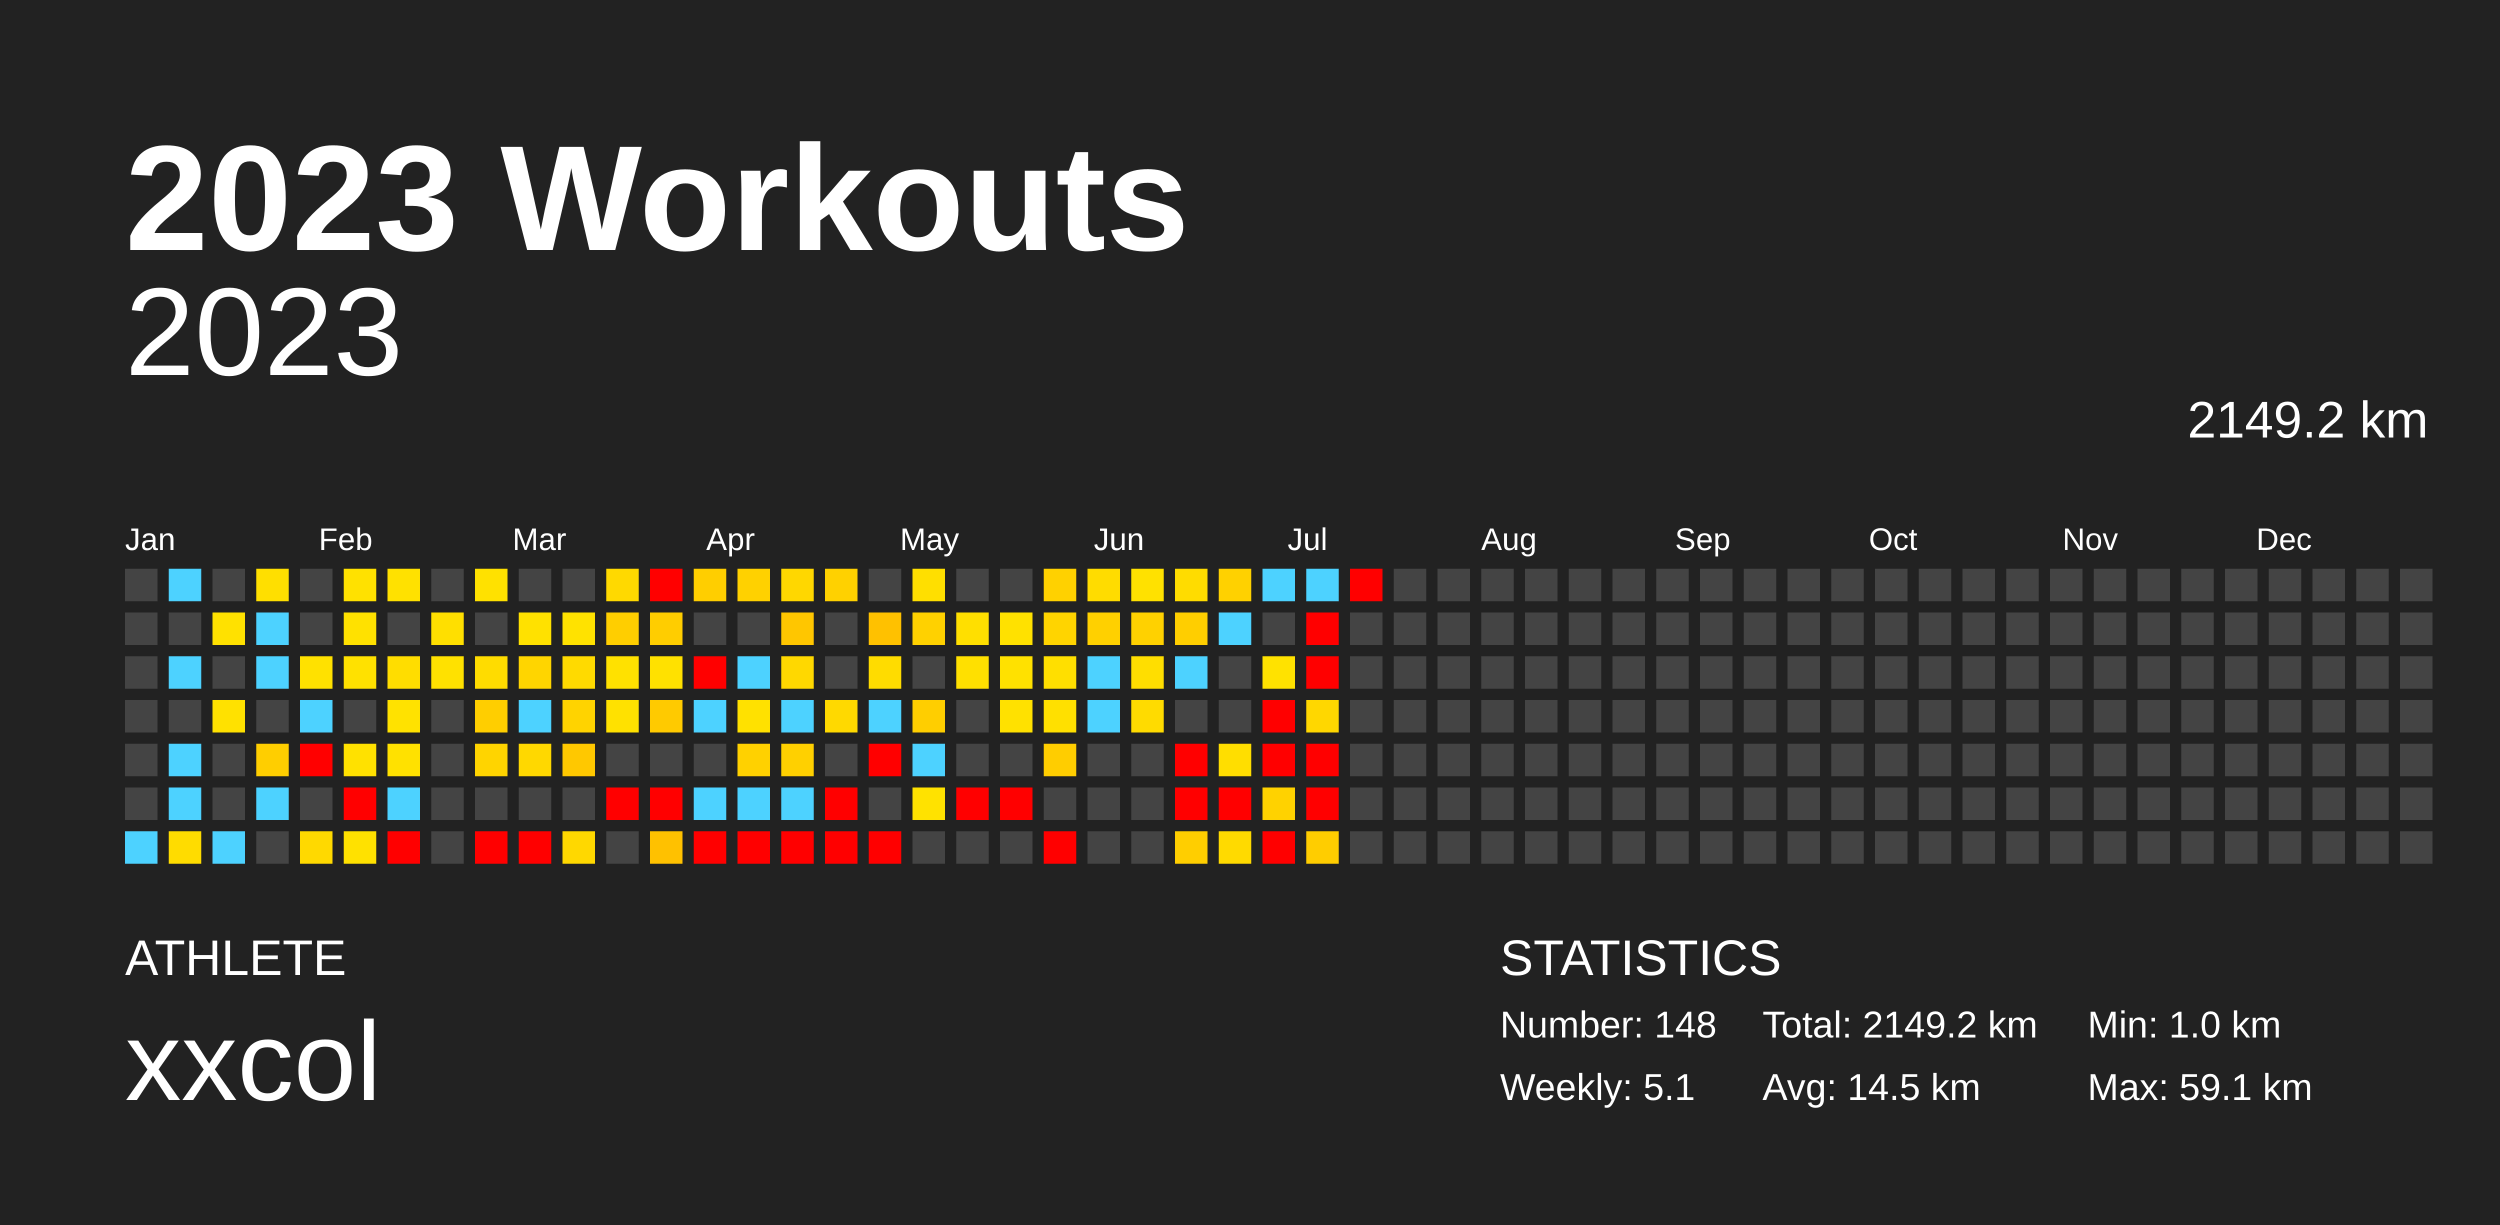
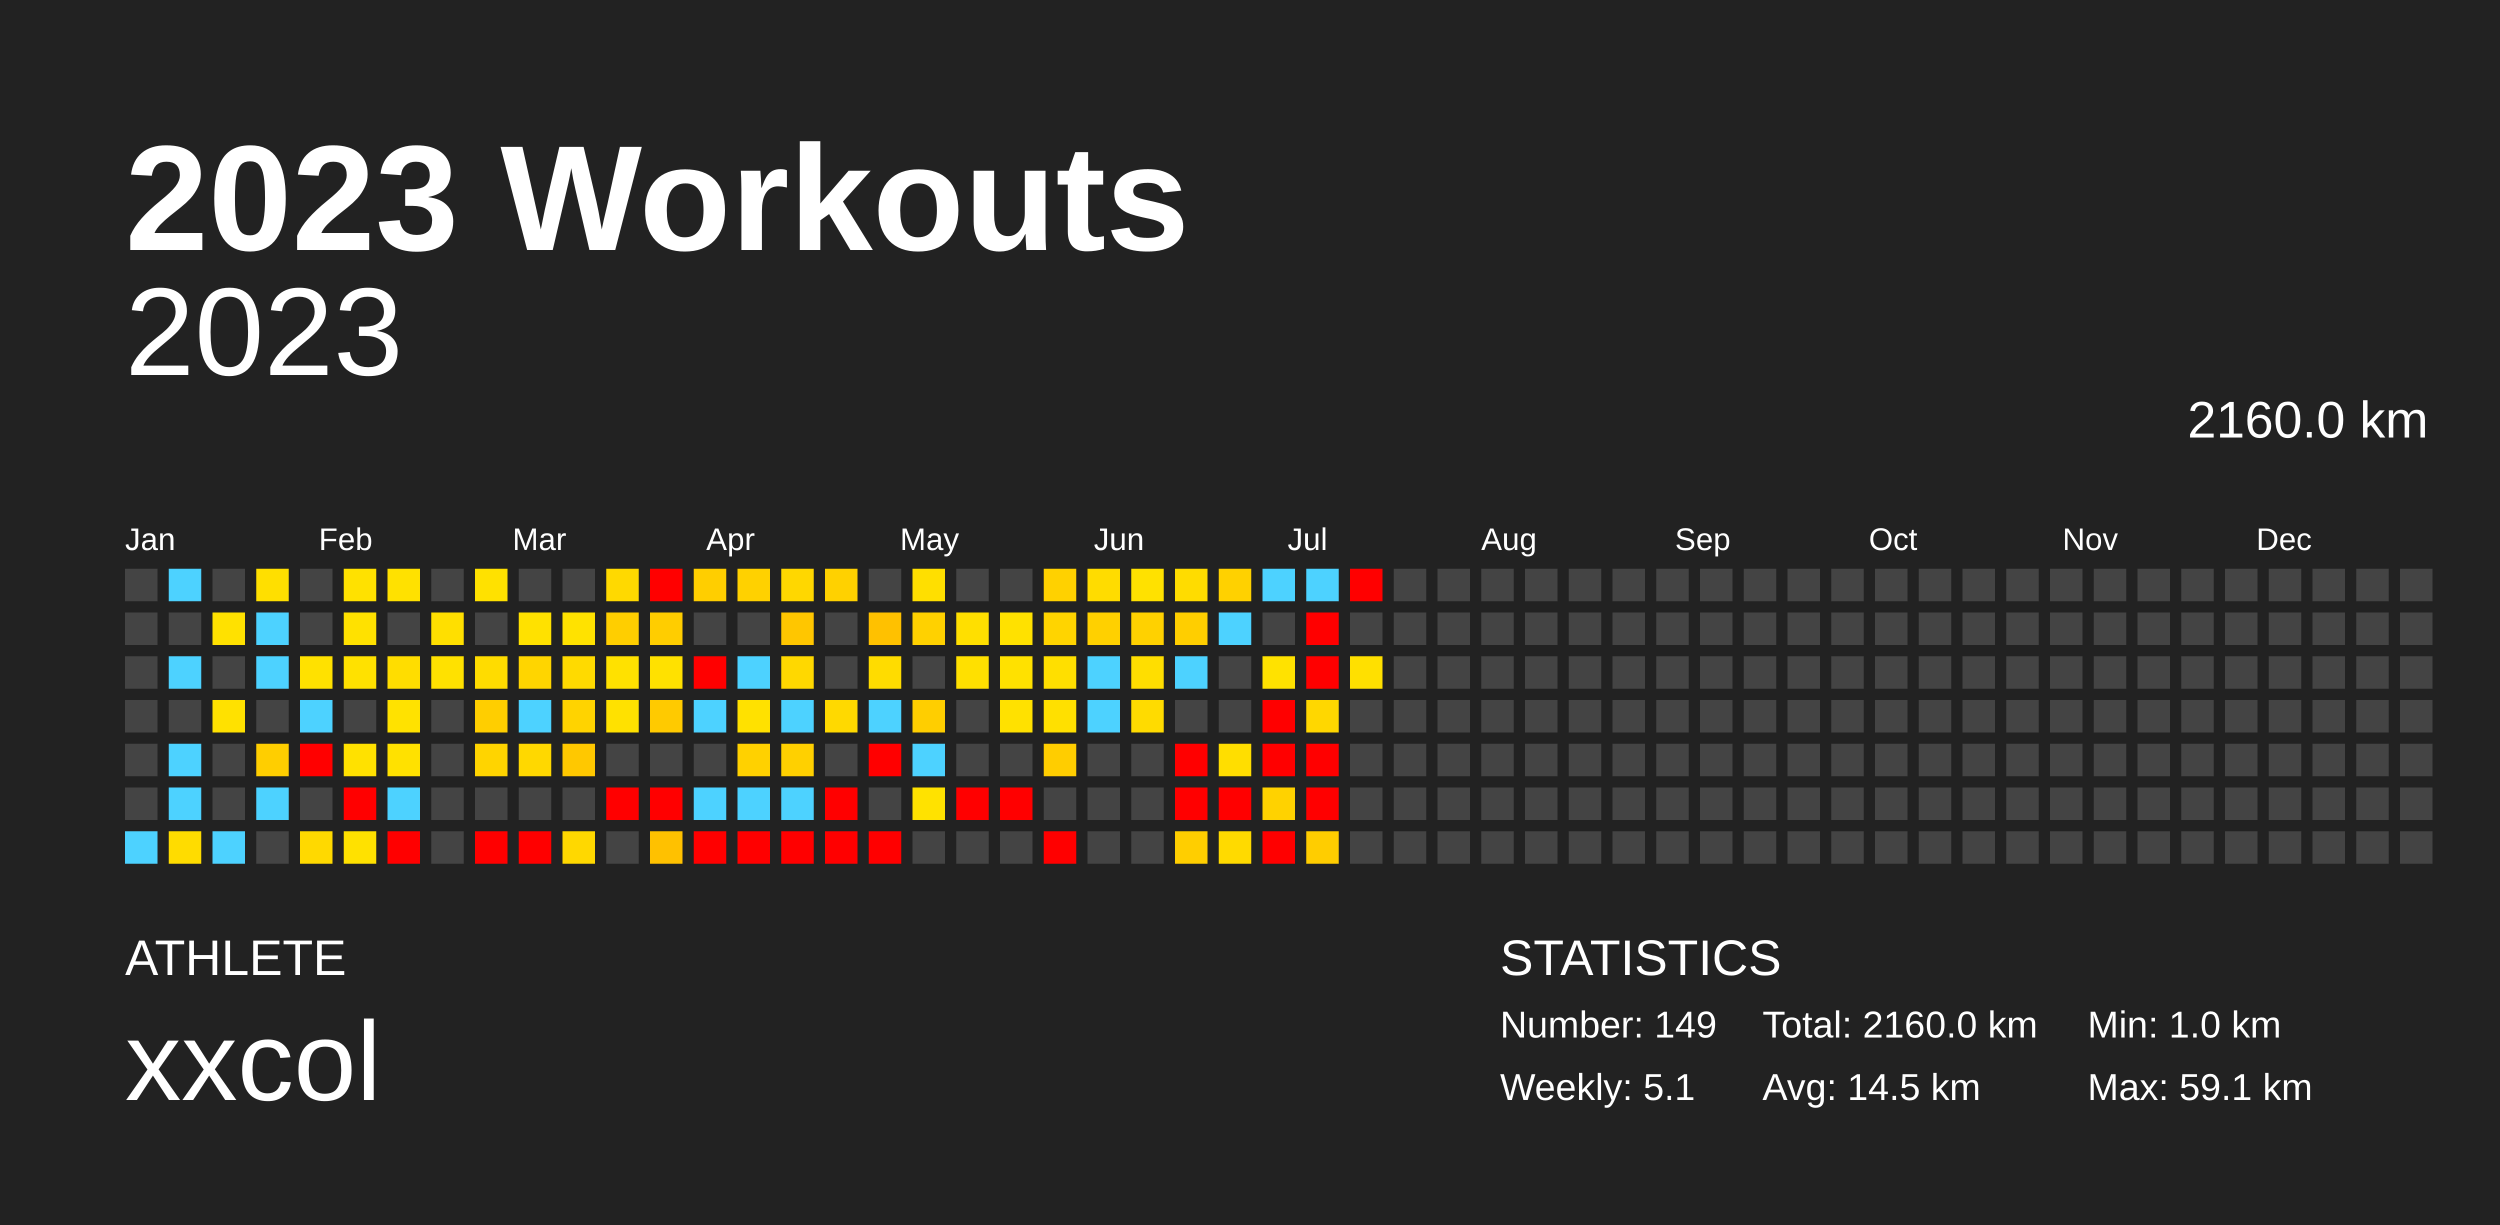
<svg xmlns="http://www.w3.org/2000/svg" baseProfile="full" height="98mm" version="1.1" viewBox="0,0,200,98" width="200mm">
  <defs />
  <rect fill="#222222" height="98" width="200" x="0" y="0" />
  <text fill="#FFFFFF" style="font-size:12px; font-family:Arial; font-weight:bold;" x="10" y="20">2023 Workouts</text>
  <text fill="#FFFFFF" style="font-size:4px; font-family:Arial" x="10" y="78">ATHLETE</text>
  <text fill="#FFFFFF" style="font-size:9px; font-family:Arial" x="10" y="88">xxcol</text>
  <text fill="#FFFFFF" style="font-size:4px; font-family:Arial" x="120" y="78">STATISTICS</text>
-   <text fill="#FFFFFF" style="font-size:3px; font-family:Arial" x="120" y="83">Number: 148</text>
+   <text fill="#FFFFFF" style="font-size:3px; font-family:Arial" x="120" y="83">Number: 149</text>
  <text fill="#FFFFFF" style="font-size:3px; font-family:Arial" x="120" y="88">Weekly: 5.1</text>
-   <text fill="#FFFFFF" style="font-size:3px; font-family:Arial" x="141" y="83">Total: 2149.2 km</text>
+   <text fill="#FFFFFF" style="font-size:3px; font-family:Arial" x="141" y="83">Total: 2160.0 km</text>
  <text fill="#FFFFFF" style="font-size:3px; font-family:Arial" x="141" y="88">Avg: 14.5 km</text>
  <text fill="#FFFFFF" style="font-size:3px; font-family:Arial" x="167" y="83">Min: 1.0 km</text>
  <text fill="#FFFFFF" style="font-size:3px; font-family:Arial" x="167" y="88">Max: 59.1 km</text>
  <text alignment-baseline="hanging" fill="#FFFFFF" style="font-size:10.0px; font-family:Arial;" x="10" y="30">2023</text>
-   <text alignment-baseline="hanging" fill="#FFFFFF" style="font-size:4.125px; font-family:Arial;" x="175" y="35">2149.2 km</text>
+   <text alignment-baseline="hanging" fill="#FFFFFF" style="font-size:4.125px; font-family:Arial;" x="175" y="35">2160.0 km</text>
  <text fill="#FFFFFF" style="font-size:2.5px; font-family:Arial" x="10.0" y="44">Jan</text>
  <text fill="#FFFFFF" style="font-size:2.5px; font-family:Arial" x="25.5" y="44">Feb</text>
  <text fill="#FFFFFF" style="font-size:2.5px; font-family:Arial" x="41.0" y="44">Mar</text>
  <text fill="#FFFFFF" style="font-size:2.5px; font-family:Arial" x="56.5" y="44">Apr</text>
  <text fill="#FFFFFF" style="font-size:2.5px; font-family:Arial" x="72.0" y="44">May</text>
  <text fill="#FFFFFF" style="font-size:2.5px; font-family:Arial" x="87.5" y="44">Jun</text>
  <text fill="#FFFFFF" style="font-size:2.5px; font-family:Arial" x="103.0" y="44">Jul</text>
  <text fill="#FFFFFF" style="font-size:2.5px; font-family:Arial" x="118.5" y="44">Aug</text>
  <text fill="#FFFFFF" style="font-size:2.5px; font-family:Arial" x="134.0" y="44">Sep</text>
  <text fill="#FFFFFF" style="font-size:2.5px; font-family:Arial" x="149.5" y="44">Oct</text>
  <text fill="#FFFFFF" style="font-size:2.5px; font-family:Arial" x="165.0" y="44">Nov</text>
  <text fill="#FFFFFF" style="font-size:2.5px; font-family:Arial" x="180.5" y="44">Dec</text>
  <rect fill="#444444" height="2.6" width="2.6" x="10.0" y="45.5" />
  <rect fill="#444444" height="2.6" width="2.6" x="10.0" y="49.0" />
  <rect fill="#444444" height="2.6" width="2.6" x="10.0" y="52.5" />
  <rect fill="#444444" height="2.6" width="2.6" x="10.0" y="56.0" />
  <rect fill="#444444" height="2.6" width="2.6" x="10.0" y="59.5" />
  <rect fill="#444444" height="2.6" width="2.6" x="10.0" y="63.0" />
  <rect fill="#4dd2ff" height="2.6" width="2.6" x="10.0" y="66.5" />
  <rect fill="#4dd2ff" height="2.6" width="2.6" x="13.5" y="45.5" />
  <rect fill="#444444" height="2.6" width="2.6" x="13.5" y="49.0" />
  <rect fill="#4dd2ff" height="2.6" width="2.6" x="13.5" y="52.5" />
  <rect fill="#444444" height="2.6" width="2.6" x="13.5" y="56.0" />
  <rect fill="#4dd2ff" height="2.6" width="2.6" x="13.5" y="59.5" />
  <rect fill="#4dd2ff" height="2.6" width="2.6" x="13.5" y="63.0" />
  <rect fill="#ffdc00" height="2.6" width="2.6" x="13.5" y="66.5" />
  <rect fill="#444444" height="2.6" width="2.6" x="17.0" y="45.5" />
  <rect fill="#ffe100" height="2.6" width="2.6" x="17.0" y="49.0" />
  <rect fill="#444444" height="2.6" width="2.6" x="17.0" y="52.5" />
  <rect fill="#ffe100" height="2.6" width="2.6" x="17.0" y="56.0" />
  <rect fill="#444444" height="2.6" width="2.6" x="17.0" y="59.5" />
  <rect fill="#444444" height="2.6" width="2.6" x="17.0" y="63.0" />
  <rect fill="#4dd2ff" height="2.6" width="2.6" x="17.0" y="66.5" />
  <rect fill="#ffdf00" height="2.6" width="2.6" x="20.5" y="45.5" />
  <rect fill="#4dd2ff" height="2.6" width="2.6" x="20.5" y="49.0" />
  <rect fill="#4dd2ff" height="2.6" width="2.6" x="20.5" y="52.5" />
  <rect fill="#444444" height="2.6" width="2.6" x="20.5" y="56.0" />
  <rect fill="#ffce00" height="2.6" width="2.6" x="20.5" y="59.5" />
  <rect fill="#4dd2ff" height="2.6" width="2.6" x="20.5" y="63.0" />
  <rect fill="#444444" height="2.6" width="2.6" x="20.5" y="66.5" />
  <rect fill="#444444" height="2.6" width="2.6" x="24.0" y="45.5" />
  <rect fill="#444444" height="2.6" width="2.6" x="24.0" y="49.0" />
  <rect fill="#ffe100" height="2.6" width="2.6" x="24.0" y="52.5" />
  <rect fill="#4dd2ff" height="2.6" width="2.6" x="24.0" y="56.0" />
  <rect fill="red" height="2.6" width="2.6" x="24.0" y="59.5" />
  <rect fill="#444444" height="2.6" width="2.6" x="24.0" y="63.0" />
  <rect fill="#ffd900" height="2.6" width="2.6" x="24.0" y="66.5" />
  <rect fill="#ffe100" height="2.6" width="2.6" x="27.5" y="45.5" />
  <rect fill="#ffe100" height="2.6" width="2.6" x="27.5" y="49.0" />
  <rect fill="#ffe100" height="2.6" width="2.6" x="27.5" y="52.5" />
  <rect fill="#444444" height="2.6" width="2.6" x="27.5" y="56.0" />
  <rect fill="#ffe100" height="2.6" width="2.6" x="27.5" y="59.5" />
  <rect fill="red" height="2.6" width="2.6" x="27.5" y="63.0" />
  <rect fill="#ffe100" height="2.6" width="2.6" x="27.5" y="66.5" />
  <rect fill="#ffe100" height="2.6" width="2.6" x="31.0" y="45.5" />
  <rect fill="#444444" height="2.6" width="2.6" x="31.0" y="49.0" />
  <rect fill="#ffdd00" height="2.6" width="2.6" x="31.0" y="52.5" />
  <rect fill="#ffe200" height="2.6" width="2.6" x="31.0" y="56.0" />
  <rect fill="#ffe100" height="2.6" width="2.6" x="31.0" y="59.5" />
  <rect fill="#4dd2ff" height="2.6" width="2.6" x="31.0" y="63.0" />
  <rect fill="red" height="2.6" width="2.6" x="31.0" y="66.5" />
  <rect fill="#444444" height="2.6" width="2.6" x="34.5" y="45.5" />
  <rect fill="#ffdf00" height="2.6" width="2.6" x="34.5" y="49.0" />
  <rect fill="#ffe100" height="2.6" width="2.6" x="34.5" y="52.5" />
  <rect fill="#444444" height="2.6" width="2.6" x="34.5" y="56.0" />
  <rect fill="#444444" height="2.6" width="2.6" x="34.5" y="59.5" />
  <rect fill="#444444" height="2.6" width="2.6" x="34.5" y="63.0" />
  <rect fill="#444444" height="2.6" width="2.6" x="34.5" y="66.5" />
  <rect fill="#ffe100" height="2.6" width="2.6" x="38.0" y="45.5" />
  <rect fill="#444444" height="2.6" width="2.6" x="38.0" y="49.0" />
  <rect fill="#ffdc00" height="2.6" width="2.6" x="38.0" y="52.5" />
  <rect fill="#ffce00" height="2.6" width="2.6" x="38.0" y="56.0" />
  <rect fill="#ffd400" height="2.6" width="2.6" x="38.0" y="59.5" />
  <rect fill="#444444" height="2.6" width="2.6" x="38.0" y="63.0" />
  <rect fill="red" height="2.6" width="2.6" x="38.0" y="66.5" />
  <rect fill="#444444" height="2.6" width="2.6" x="41.5" y="45.5" />
  <rect fill="#ffe100" height="2.6" width="2.6" x="41.5" y="49.0" />
  <rect fill="#ffd500" height="2.6" width="2.6" x="41.5" y="52.5" />
  <rect fill="#4dd2ff" height="2.6" width="2.6" x="41.5" y="56.0" />
  <rect fill="#ffd800" height="2.6" width="2.6" x="41.5" y="59.5" />
  <rect fill="#444444" height="2.6" width="2.6" x="41.5" y="63.0" />
  <rect fill="red" height="2.6" width="2.6" x="41.5" y="66.5" />
  <rect fill="#444444" height="2.6" width="2.6" x="45.0" y="45.5" />
  <rect fill="#ffe200" height="2.6" width="2.6" x="45.0" y="49.0" />
  <rect fill="#ffda00" height="2.6" width="2.6" x="45.0" y="52.5" />
  <rect fill="#ffd300" height="2.6" width="2.6" x="45.0" y="56.0" />
  <rect fill="#ffc800" height="2.6" width="2.6" x="45.0" y="59.5" />
  <rect fill="#444444" height="2.6" width="2.6" x="45.0" y="63.0" />
  <rect fill="#ffd800" height="2.6" width="2.6" x="45.0" y="66.5" />
  <rect fill="#ffd900" height="2.6" width="2.6" x="48.5" y="45.5" />
  <rect fill="#ffce00" height="2.6" width="2.6" x="48.5" y="49.0" />
  <rect fill="#ffe100" height="2.6" width="2.6" x="48.5" y="52.5" />
  <rect fill="#ffe100" height="2.6" width="2.6" x="48.5" y="56.0" />
  <rect fill="#444444" height="2.6" width="2.6" x="48.5" y="59.5" />
  <rect fill="red" height="2.6" width="2.6" x="48.5" y="63.0" />
  <rect fill="#444444" height="2.6" width="2.6" x="48.5" y="66.5" />
  <rect fill="red" height="2.6" width="2.6" x="52.0" y="45.5" />
  <rect fill="#ffcd00" height="2.6" width="2.6" x="52.0" y="49.0" />
  <rect fill="#ffe100" height="2.6" width="2.6" x="52.0" y="52.5" />
  <rect fill="#ffca00" height="2.6" width="2.6" x="52.0" y="56.0" />
  <rect fill="#444444" height="2.6" width="2.6" x="52.0" y="59.5" />
  <rect fill="red" height="2.6" width="2.6" x="52.0" y="63.0" />
  <rect fill="#ffc100" height="2.6" width="2.6" x="52.0" y="66.5" />
  <rect fill="#ffce00" height="2.6" width="2.6" x="55.5" y="45.5" />
  <rect fill="#444444" height="2.6" width="2.6" x="55.5" y="49.0" />
  <rect fill="red" height="2.6" width="2.6" x="55.5" y="52.5" />
  <rect fill="#4dd2ff" height="2.6" width="2.6" x="55.5" y="56.0" />
  <rect fill="#444444" height="2.6" width="2.6" x="55.5" y="59.5" />
  <rect fill="#4dd2ff" height="2.6" width="2.6" x="55.5" y="63.0" />
  <rect fill="red" height="2.6" width="2.6" x="55.5" y="66.5" />
  <rect fill="#ffd100" height="2.6" width="2.6" x="59.0" y="45.5" />
  <rect fill="#444444" height="2.6" width="2.6" x="59.0" y="49.0" />
  <rect fill="#4dd2ff" height="2.6" width="2.6" x="59.0" y="52.5" />
  <rect fill="#ffe100" height="2.6" width="2.6" x="59.0" y="56.0" />
  <rect fill="#ffd100" height="2.6" width="2.6" x="59.0" y="59.5" />
  <rect fill="#4dd2ff" height="2.6" width="2.6" x="59.0" y="63.0" />
  <rect fill="red" height="2.6" width="2.6" x="59.0" y="66.5" />
  <rect fill="#ffd700" height="2.6" width="2.6" x="62.5" y="45.5" />
  <rect fill="#ffc600" height="2.6" width="2.6" x="62.5" y="49.0" />
  <rect fill="#ffd800" height="2.6" width="2.6" x="62.5" y="52.5" />
  <rect fill="#4dd2ff" height="2.6" width="2.6" x="62.5" y="56.0" />
  <rect fill="#ffd000" height="2.6" width="2.6" x="62.5" y="59.5" />
  <rect fill="#4dd2ff" height="2.6" width="2.6" x="62.5" y="63.0" />
  <rect fill="red" height="2.6" width="2.6" x="62.5" y="66.5" />
  <rect fill="#ffd100" height="2.6" width="2.6" x="66.0" y="45.5" />
  <rect fill="#444444" height="2.6" width="2.6" x="66.0" y="49.0" />
  <rect fill="#444444" height="2.6" width="2.6" x="66.0" y="52.5" />
  <rect fill="#ffd900" height="2.6" width="2.6" x="66.0" y="56.0" />
  <rect fill="#444444" height="2.6" width="2.6" x="66.0" y="59.5" />
  <rect fill="red" height="2.6" width="2.6" x="66.0" y="63.0" />
  <rect fill="red" height="2.6" width="2.6" x="66.0" y="66.5" />
  <rect fill="#444444" height="2.6" width="2.6" x="69.5" y="45.5" />
  <rect fill="#ffc100" height="2.6" width="2.6" x="69.5" y="49.0" />
  <rect fill="#ffdc00" height="2.6" width="2.6" x="69.5" y="52.5" />
  <rect fill="#4dd2ff" height="2.6" width="2.6" x="69.5" y="56.0" />
  <rect fill="red" height="2.6" width="2.6" x="69.5" y="59.5" />
  <rect fill="#444444" height="2.6" width="2.6" x="69.5" y="63.0" />
  <rect fill="red" height="2.6" width="2.6" x="69.5" y="66.5" />
  <rect fill="#ffdf00" height="2.6" width="2.6" x="73.0" y="45.5" />
  <rect fill="#ffd100" height="2.6" width="2.6" x="73.0" y="49.0" />
  <rect fill="#444444" height="2.6" width="2.6" x="73.0" y="52.5" />
  <rect fill="#ffce00" height="2.6" width="2.6" x="73.0" y="56.0" />
  <rect fill="#4dd2ff" height="2.6" width="2.6" x="73.0" y="59.5" />
  <rect fill="#ffe200" height="2.6" width="2.6" x="73.0" y="63.0" />
  <rect fill="#444444" height="2.6" width="2.6" x="73.0" y="66.5" />
  <rect fill="#444444" height="2.6" width="2.6" x="76.5" y="45.5" />
  <rect fill="#ffdf00" height="2.6" width="2.6" x="76.5" y="49.0" />
  <rect fill="#ffe000" height="2.6" width="2.6" x="76.5" y="52.5" />
  <rect fill="#444444" height="2.6" width="2.6" x="76.5" y="56.0" />
  <rect fill="#444444" height="2.6" width="2.6" x="76.5" y="59.5" />
  <rect fill="red" height="2.6" width="2.6" x="76.5" y="63.0" />
  <rect fill="#444444" height="2.6" width="2.6" x="76.5" y="66.5" />
  <rect fill="#444444" height="2.6" width="2.6" x="80.0" y="45.5" />
  <rect fill="#ffe100" height="2.6" width="2.6" x="80.0" y="49.0" />
  <rect fill="#ffe100" height="2.6" width="2.6" x="80.0" y="52.5" />
  <rect fill="#ffe100" height="2.6" width="2.6" x="80.0" y="56.0" />
  <rect fill="#444444" height="2.6" width="2.6" x="80.0" y="59.5" />
  <rect fill="red" height="2.6" width="2.6" x="80.0" y="63.0" />
  <rect fill="#444444" height="2.6" width="2.6" x="80.0" y="66.5" />
  <rect fill="#ffd100" height="2.6" width="2.6" x="83.5" y="45.5" />
  <rect fill="#ffd400" height="2.6" width="2.6" x="83.5" y="49.0" />
  <rect fill="#ffdf00" height="2.6" width="2.6" x="83.5" y="52.5" />
  <rect fill="#ffe000" height="2.6" width="2.6" x="83.5" y="56.0" />
  <rect fill="#ffcd00" height="2.6" width="2.6" x="83.5" y="59.5" />
  <rect fill="#444444" height="2.6" width="2.6" x="83.5" y="63.0" />
  <rect fill="red" height="2.6" width="2.6" x="83.5" y="66.5" />
  <rect fill="#ffdc00" height="2.6" width="2.6" x="87.0" y="45.5" />
  <rect fill="#ffd000" height="2.6" width="2.6" x="87.0" y="49.0" />
  <rect fill="#4dd2ff" height="2.6" width="2.6" x="87.0" y="52.5" />
  <rect fill="#4dd2ff" height="2.6" width="2.6" x="87.0" y="56.0" />
  <rect fill="#444444" height="2.6" width="2.6" x="87.0" y="59.5" />
  <rect fill="#444444" height="2.6" width="2.6" x="87.0" y="63.0" />
  <rect fill="#444444" height="2.6" width="2.6" x="87.0" y="66.5" />
  <rect fill="#ffe100" height="2.6" width="2.6" x="90.5" y="45.5" />
  <rect fill="#ffd100" height="2.6" width="2.6" x="90.5" y="49.0" />
  <rect fill="#ffde00" height="2.6" width="2.6" x="90.5" y="52.5" />
  <rect fill="#ffdb00" height="2.6" width="2.6" x="90.5" y="56.0" />
  <rect fill="#444444" height="2.6" width="2.6" x="90.5" y="59.5" />
  <rect fill="#444444" height="2.6" width="2.6" x="90.5" y="63.0" />
  <rect fill="#444444" height="2.6" width="2.6" x="90.5" y="66.5" />
  <rect fill="#ffdc00" height="2.6" width="2.6" x="94.0" y="45.5" />
  <rect fill="#ffce00" height="2.6" width="2.6" x="94.0" y="49.0" />
  <rect fill="#4dd2ff" height="2.6" width="2.6" x="94.0" y="52.5" />
  <rect fill="#444444" height="2.6" width="2.6" x="94.0" y="56.0" />
  <rect fill="red" height="2.6" width="2.6" x="94.0" y="59.5" />
  <rect fill="red" height="2.6" width="2.6" x="94.0" y="63.0" />
  <rect fill="#ffce00" height="2.6" width="2.6" x="94.0" y="66.5" />
  <rect fill="#ffd100" height="2.6" width="2.6" x="97.5" y="45.5" />
  <rect fill="#4dd2ff" height="2.6" width="2.6" x="97.5" y="49.0" />
  <rect fill="#444444" height="2.6" width="2.6" x="97.5" y="52.5" />
  <rect fill="#444444" height="2.6" width="2.6" x="97.5" y="56.0" />
  <rect fill="#ffde00" height="2.6" width="2.6" x="97.5" y="59.5" />
  <rect fill="red" height="2.6" width="2.6" x="97.5" y="63.0" />
  <rect fill="#ffda00" height="2.6" width="2.6" x="97.5" y="66.5" />
  <rect fill="#4dd2ff" height="2.6" width="2.6" x="101.0" y="45.5" />
  <rect fill="#444444" height="2.6" width="2.6" x="101.0" y="49.0" />
  <rect fill="#ffe200" height="2.6" width="2.6" x="101.0" y="52.5" />
  <rect fill="red" height="2.6" width="2.6" x="101.0" y="56.0" />
  <rect fill="red" height="2.6" width="2.6" x="101.0" y="59.5" />
  <rect fill="#ffd200" height="2.6" width="2.6" x="101.0" y="63.0" />
  <rect fill="red" height="2.6" width="2.6" x="101.0" y="66.5" />
  <rect fill="#4dd2ff" height="2.6" width="2.6" x="104.5" y="45.5" />
  <rect fill="red" height="2.6" width="2.6" x="104.5" y="49.0" />
  <rect fill="red" height="2.6" width="2.6" x="104.5" y="52.5" />
  <rect fill="#ffd700" height="2.6" width="2.6" x="104.5" y="56.0" />
  <rect fill="red" height="2.6" width="2.6" x="104.5" y="59.5" />
  <rect fill="red" height="2.6" width="2.6" x="104.5" y="63.0" />
  <rect fill="#ffcd00" height="2.6" width="2.6" x="104.5" y="66.5" />
  <rect fill="red" height="2.6" width="2.6" x="108.0" y="45.5" />
  <rect fill="#444444" height="2.6" width="2.6" x="108.0" y="49.0" />
-   <rect fill="#444444" height="2.6" width="2.6" x="108.0" y="52.5" />
+   <rect fill="#ffe000" height="2.6" width="2.6" x="108.0" y="52.5" />
  <rect fill="#444444" height="2.6" width="2.6" x="108.0" y="56.0" />
  <rect fill="#444444" height="2.6" width="2.6" x="108.0" y="59.5" />
  <rect fill="#444444" height="2.6" width="2.6" x="108.0" y="63.0" />
  <rect fill="#444444" height="2.6" width="2.6" x="108.0" y="66.5" />
  <rect fill="#444444" height="2.6" width="2.6" x="111.5" y="45.5" />
  <rect fill="#444444" height="2.6" width="2.6" x="111.5" y="49.0" />
  <rect fill="#444444" height="2.6" width="2.6" x="111.5" y="52.5" />
  <rect fill="#444444" height="2.6" width="2.6" x="111.5" y="56.0" />
  <rect fill="#444444" height="2.6" width="2.6" x="111.5" y="59.5" />
  <rect fill="#444444" height="2.6" width="2.6" x="111.5" y="63.0" />
  <rect fill="#444444" height="2.6" width="2.6" x="111.5" y="66.5" />
  <rect fill="#444444" height="2.6" width="2.6" x="115.0" y="45.5" />
  <rect fill="#444444" height="2.6" width="2.6" x="115.0" y="49.0" />
  <rect fill="#444444" height="2.6" width="2.6" x="115.0" y="52.5" />
  <rect fill="#444444" height="2.6" width="2.6" x="115.0" y="56.0" />
  <rect fill="#444444" height="2.6" width="2.6" x="115.0" y="59.5" />
  <rect fill="#444444" height="2.6" width="2.6" x="115.0" y="63.0" />
  <rect fill="#444444" height="2.6" width="2.6" x="115.0" y="66.5" />
  <rect fill="#444444" height="2.6" width="2.6" x="118.5" y="45.5" />
  <rect fill="#444444" height="2.6" width="2.6" x="118.5" y="49.0" />
  <rect fill="#444444" height="2.6" width="2.6" x="118.5" y="52.5" />
  <rect fill="#444444" height="2.6" width="2.6" x="118.5" y="56.0" />
  <rect fill="#444444" height="2.6" width="2.6" x="118.5" y="59.5" />
  <rect fill="#444444" height="2.6" width="2.6" x="118.5" y="63.0" />
  <rect fill="#444444" height="2.6" width="2.6" x="118.5" y="66.5" />
  <rect fill="#444444" height="2.6" width="2.6" x="122.0" y="45.5" />
  <rect fill="#444444" height="2.6" width="2.6" x="122.0" y="49.0" />
  <rect fill="#444444" height="2.6" width="2.6" x="122.0" y="52.5" />
  <rect fill="#444444" height="2.6" width="2.6" x="122.0" y="56.0" />
  <rect fill="#444444" height="2.6" width="2.6" x="122.0" y="59.5" />
  <rect fill="#444444" height="2.6" width="2.6" x="122.0" y="63.0" />
  <rect fill="#444444" height="2.6" width="2.6" x="122.0" y="66.5" />
  <rect fill="#444444" height="2.6" width="2.6" x="125.5" y="45.5" />
  <rect fill="#444444" height="2.6" width="2.6" x="125.5" y="49.0" />
  <rect fill="#444444" height="2.6" width="2.6" x="125.5" y="52.5" />
  <rect fill="#444444" height="2.6" width="2.6" x="125.5" y="56.0" />
  <rect fill="#444444" height="2.6" width="2.6" x="125.5" y="59.5" />
  <rect fill="#444444" height="2.6" width="2.6" x="125.5" y="63.0" />
  <rect fill="#444444" height="2.6" width="2.6" x="125.5" y="66.5" />
  <rect fill="#444444" height="2.6" width="2.6" x="129.0" y="45.5" />
  <rect fill="#444444" height="2.6" width="2.6" x="129.0" y="49.0" />
  <rect fill="#444444" height="2.6" width="2.6" x="129.0" y="52.5" />
  <rect fill="#444444" height="2.6" width="2.6" x="129.0" y="56.0" />
  <rect fill="#444444" height="2.6" width="2.6" x="129.0" y="59.5" />
  <rect fill="#444444" height="2.6" width="2.6" x="129.0" y="63.0" />
  <rect fill="#444444" height="2.6" width="2.6" x="129.0" y="66.5" />
  <rect fill="#444444" height="2.6" width="2.6" x="132.5" y="45.5" />
  <rect fill="#444444" height="2.6" width="2.6" x="132.5" y="49.0" />
  <rect fill="#444444" height="2.6" width="2.6" x="132.5" y="52.5" />
  <rect fill="#444444" height="2.6" width="2.6" x="132.5" y="56.0" />
  <rect fill="#444444" height="2.6" width="2.6" x="132.5" y="59.5" />
  <rect fill="#444444" height="2.6" width="2.6" x="132.5" y="63.0" />
  <rect fill="#444444" height="2.6" width="2.6" x="132.5" y="66.5" />
  <rect fill="#444444" height="2.6" width="2.6" x="136.0" y="45.5" />
  <rect fill="#444444" height="2.6" width="2.6" x="136.0" y="49.0" />
  <rect fill="#444444" height="2.6" width="2.6" x="136.0" y="52.5" />
  <rect fill="#444444" height="2.6" width="2.6" x="136.0" y="56.0" />
  <rect fill="#444444" height="2.6" width="2.6" x="136.0" y="59.5" />
  <rect fill="#444444" height="2.6" width="2.6" x="136.0" y="63.0" />
  <rect fill="#444444" height="2.6" width="2.6" x="136.0" y="66.5" />
  <rect fill="#444444" height="2.6" width="2.6" x="139.5" y="45.5" />
  <rect fill="#444444" height="2.6" width="2.6" x="139.5" y="49.0" />
  <rect fill="#444444" height="2.6" width="2.6" x="139.5" y="52.5" />
  <rect fill="#444444" height="2.6" width="2.6" x="139.5" y="56.0" />
  <rect fill="#444444" height="2.6" width="2.6" x="139.5" y="59.5" />
  <rect fill="#444444" height="2.6" width="2.6" x="139.5" y="63.0" />
  <rect fill="#444444" height="2.6" width="2.6" x="139.5" y="66.5" />
  <rect fill="#444444" height="2.6" width="2.6" x="143.0" y="45.5" />
  <rect fill="#444444" height="2.6" width="2.6" x="143.0" y="49.0" />
  <rect fill="#444444" height="2.6" width="2.6" x="143.0" y="52.5" />
  <rect fill="#444444" height="2.6" width="2.6" x="143.0" y="56.0" />
  <rect fill="#444444" height="2.6" width="2.6" x="143.0" y="59.5" />
  <rect fill="#444444" height="2.6" width="2.6" x="143.0" y="63.0" />
  <rect fill="#444444" height="2.6" width="2.6" x="143.0" y="66.5" />
  <rect fill="#444444" height="2.6" width="2.6" x="146.5" y="45.5" />
  <rect fill="#444444" height="2.6" width="2.6" x="146.5" y="49.0" />
  <rect fill="#444444" height="2.6" width="2.6" x="146.5" y="52.5" />
  <rect fill="#444444" height="2.6" width="2.6" x="146.5" y="56.0" />
  <rect fill="#444444" height="2.6" width="2.6" x="146.5" y="59.5" />
  <rect fill="#444444" height="2.6" width="2.6" x="146.5" y="63.0" />
  <rect fill="#444444" height="2.6" width="2.6" x="146.5" y="66.5" />
  <rect fill="#444444" height="2.6" width="2.6" x="150.0" y="45.5" />
  <rect fill="#444444" height="2.6" width="2.6" x="150.0" y="49.0" />
  <rect fill="#444444" height="2.6" width="2.6" x="150.0" y="52.5" />
  <rect fill="#444444" height="2.6" width="2.6" x="150.0" y="56.0" />
  <rect fill="#444444" height="2.6" width="2.6" x="150.0" y="59.5" />
  <rect fill="#444444" height="2.6" width="2.6" x="150.0" y="63.0" />
  <rect fill="#444444" height="2.6" width="2.6" x="150.0" y="66.5" />
  <rect fill="#444444" height="2.6" width="2.6" x="153.5" y="45.5" />
  <rect fill="#444444" height="2.6" width="2.6" x="153.5" y="49.0" />
  <rect fill="#444444" height="2.6" width="2.6" x="153.5" y="52.5" />
  <rect fill="#444444" height="2.6" width="2.6" x="153.5" y="56.0" />
  <rect fill="#444444" height="2.6" width="2.6" x="153.5" y="59.5" />
  <rect fill="#444444" height="2.6" width="2.6" x="153.5" y="63.0" />
  <rect fill="#444444" height="2.6" width="2.6" x="153.5" y="66.5" />
  <rect fill="#444444" height="2.6" width="2.6" x="157.0" y="45.5" />
  <rect fill="#444444" height="2.6" width="2.6" x="157.0" y="49.0" />
  <rect fill="#444444" height="2.6" width="2.6" x="157.0" y="52.5" />
  <rect fill="#444444" height="2.6" width="2.6" x="157.0" y="56.0" />
  <rect fill="#444444" height="2.6" width="2.6" x="157.0" y="59.5" />
  <rect fill="#444444" height="2.6" width="2.6" x="157.0" y="63.0" />
  <rect fill="#444444" height="2.6" width="2.6" x="157.0" y="66.5" />
  <rect fill="#444444" height="2.6" width="2.6" x="160.5" y="45.5" />
  <rect fill="#444444" height="2.6" width="2.6" x="160.5" y="49.0" />
  <rect fill="#444444" height="2.6" width="2.6" x="160.5" y="52.5" />
  <rect fill="#444444" height="2.6" width="2.6" x="160.5" y="56.0" />
  <rect fill="#444444" height="2.6" width="2.6" x="160.5" y="59.5" />
  <rect fill="#444444" height="2.6" width="2.6" x="160.5" y="63.0" />
  <rect fill="#444444" height="2.6" width="2.6" x="160.5" y="66.5" />
  <rect fill="#444444" height="2.6" width="2.6" x="164.0" y="45.5" />
  <rect fill="#444444" height="2.6" width="2.6" x="164.0" y="49.0" />
  <rect fill="#444444" height="2.6" width="2.6" x="164.0" y="52.5" />
  <rect fill="#444444" height="2.6" width="2.6" x="164.0" y="56.0" />
  <rect fill="#444444" height="2.6" width="2.6" x="164.0" y="59.5" />
  <rect fill="#444444" height="2.6" width="2.6" x="164.0" y="63.0" />
  <rect fill="#444444" height="2.6" width="2.6" x="164.0" y="66.5" />
  <rect fill="#444444" height="2.6" width="2.6" x="167.5" y="45.5" />
  <rect fill="#444444" height="2.6" width="2.6" x="167.5" y="49.0" />
  <rect fill="#444444" height="2.6" width="2.6" x="167.5" y="52.5" />
  <rect fill="#444444" height="2.6" width="2.6" x="167.5" y="56.0" />
  <rect fill="#444444" height="2.6" width="2.6" x="167.5" y="59.5" />
  <rect fill="#444444" height="2.6" width="2.6" x="167.5" y="63.0" />
  <rect fill="#444444" height="2.6" width="2.6" x="167.5" y="66.5" />
  <rect fill="#444444" height="2.6" width="2.6" x="171.0" y="45.5" />
  <rect fill="#444444" height="2.6" width="2.6" x="171.0" y="49.0" />
  <rect fill="#444444" height="2.6" width="2.6" x="171.0" y="52.5" />
  <rect fill="#444444" height="2.6" width="2.6" x="171.0" y="56.0" />
  <rect fill="#444444" height="2.6" width="2.6" x="171.0" y="59.5" />
  <rect fill="#444444" height="2.6" width="2.6" x="171.0" y="63.0" />
  <rect fill="#444444" height="2.6" width="2.6" x="171.0" y="66.5" />
  <rect fill="#444444" height="2.6" width="2.6" x="174.5" y="45.5" />
  <rect fill="#444444" height="2.6" width="2.6" x="174.5" y="49.0" />
  <rect fill="#444444" height="2.6" width="2.6" x="174.5" y="52.5" />
  <rect fill="#444444" height="2.6" width="2.6" x="174.5" y="56.0" />
  <rect fill="#444444" height="2.6" width="2.6" x="174.5" y="59.5" />
  <rect fill="#444444" height="2.6" width="2.6" x="174.5" y="63.0" />
  <rect fill="#444444" height="2.6" width="2.6" x="174.5" y="66.5" />
  <rect fill="#444444" height="2.6" width="2.6" x="178.0" y="45.5" />
  <rect fill="#444444" height="2.6" width="2.6" x="178.0" y="49.0" />
  <rect fill="#444444" height="2.6" width="2.6" x="178.0" y="52.5" />
  <rect fill="#444444" height="2.6" width="2.6" x="178.0" y="56.0" />
  <rect fill="#444444" height="2.6" width="2.6" x="178.0" y="59.5" />
  <rect fill="#444444" height="2.6" width="2.6" x="178.0" y="63.0" />
  <rect fill="#444444" height="2.6" width="2.6" x="178.0" y="66.5" />
  <rect fill="#444444" height="2.6" width="2.6" x="181.5" y="45.5" />
  <rect fill="#444444" height="2.6" width="2.6" x="181.5" y="49.0" />
  <rect fill="#444444" height="2.6" width="2.6" x="181.5" y="52.5" />
  <rect fill="#444444" height="2.6" width="2.6" x="181.5" y="56.0" />
  <rect fill="#444444" height="2.6" width="2.6" x="181.5" y="59.5" />
  <rect fill="#444444" height="2.6" width="2.6" x="181.5" y="63.0" />
  <rect fill="#444444" height="2.6" width="2.6" x="181.5" y="66.5" />
  <rect fill="#444444" height="2.6" width="2.6" x="185.0" y="45.5" />
  <rect fill="#444444" height="2.6" width="2.6" x="185.0" y="49.0" />
  <rect fill="#444444" height="2.6" width="2.6" x="185.0" y="52.5" />
  <rect fill="#444444" height="2.6" width="2.6" x="185.0" y="56.0" />
  <rect fill="#444444" height="2.6" width="2.6" x="185.0" y="59.5" />
  <rect fill="#444444" height="2.6" width="2.6" x="185.0" y="63.0" />
  <rect fill="#444444" height="2.6" width="2.6" x="185.0" y="66.5" />
  <rect fill="#444444" height="2.6" width="2.6" x="188.5" y="45.5" />
  <rect fill="#444444" height="2.6" width="2.6" x="188.5" y="49.0" />
  <rect fill="#444444" height="2.6" width="2.6" x="188.5" y="52.5" />
  <rect fill="#444444" height="2.6" width="2.6" x="188.5" y="56.0" />
  <rect fill="#444444" height="2.6" width="2.6" x="188.5" y="59.5" />
  <rect fill="#444444" height="2.6" width="2.6" x="188.5" y="63.0" />
  <rect fill="#444444" height="2.6" width="2.6" x="188.5" y="66.5" />
  <rect fill="#444444" height="2.6" width="2.6" x="192.0" y="45.5" />
  <rect fill="#444444" height="2.6" width="2.6" x="192.0" y="49.0" />
  <rect fill="#444444" height="2.6" width="2.6" x="192.0" y="52.5" />
  <rect fill="#444444" height="2.6" width="2.6" x="192.0" y="56.0" />
  <rect fill="#444444" height="2.6" width="2.6" x="192.0" y="59.5" />
  <rect fill="#444444" height="2.6" width="2.6" x="192.0" y="63.0" />
  <rect fill="#444444" height="2.6" width="2.6" x="192.0" y="66.5" />
</svg>
